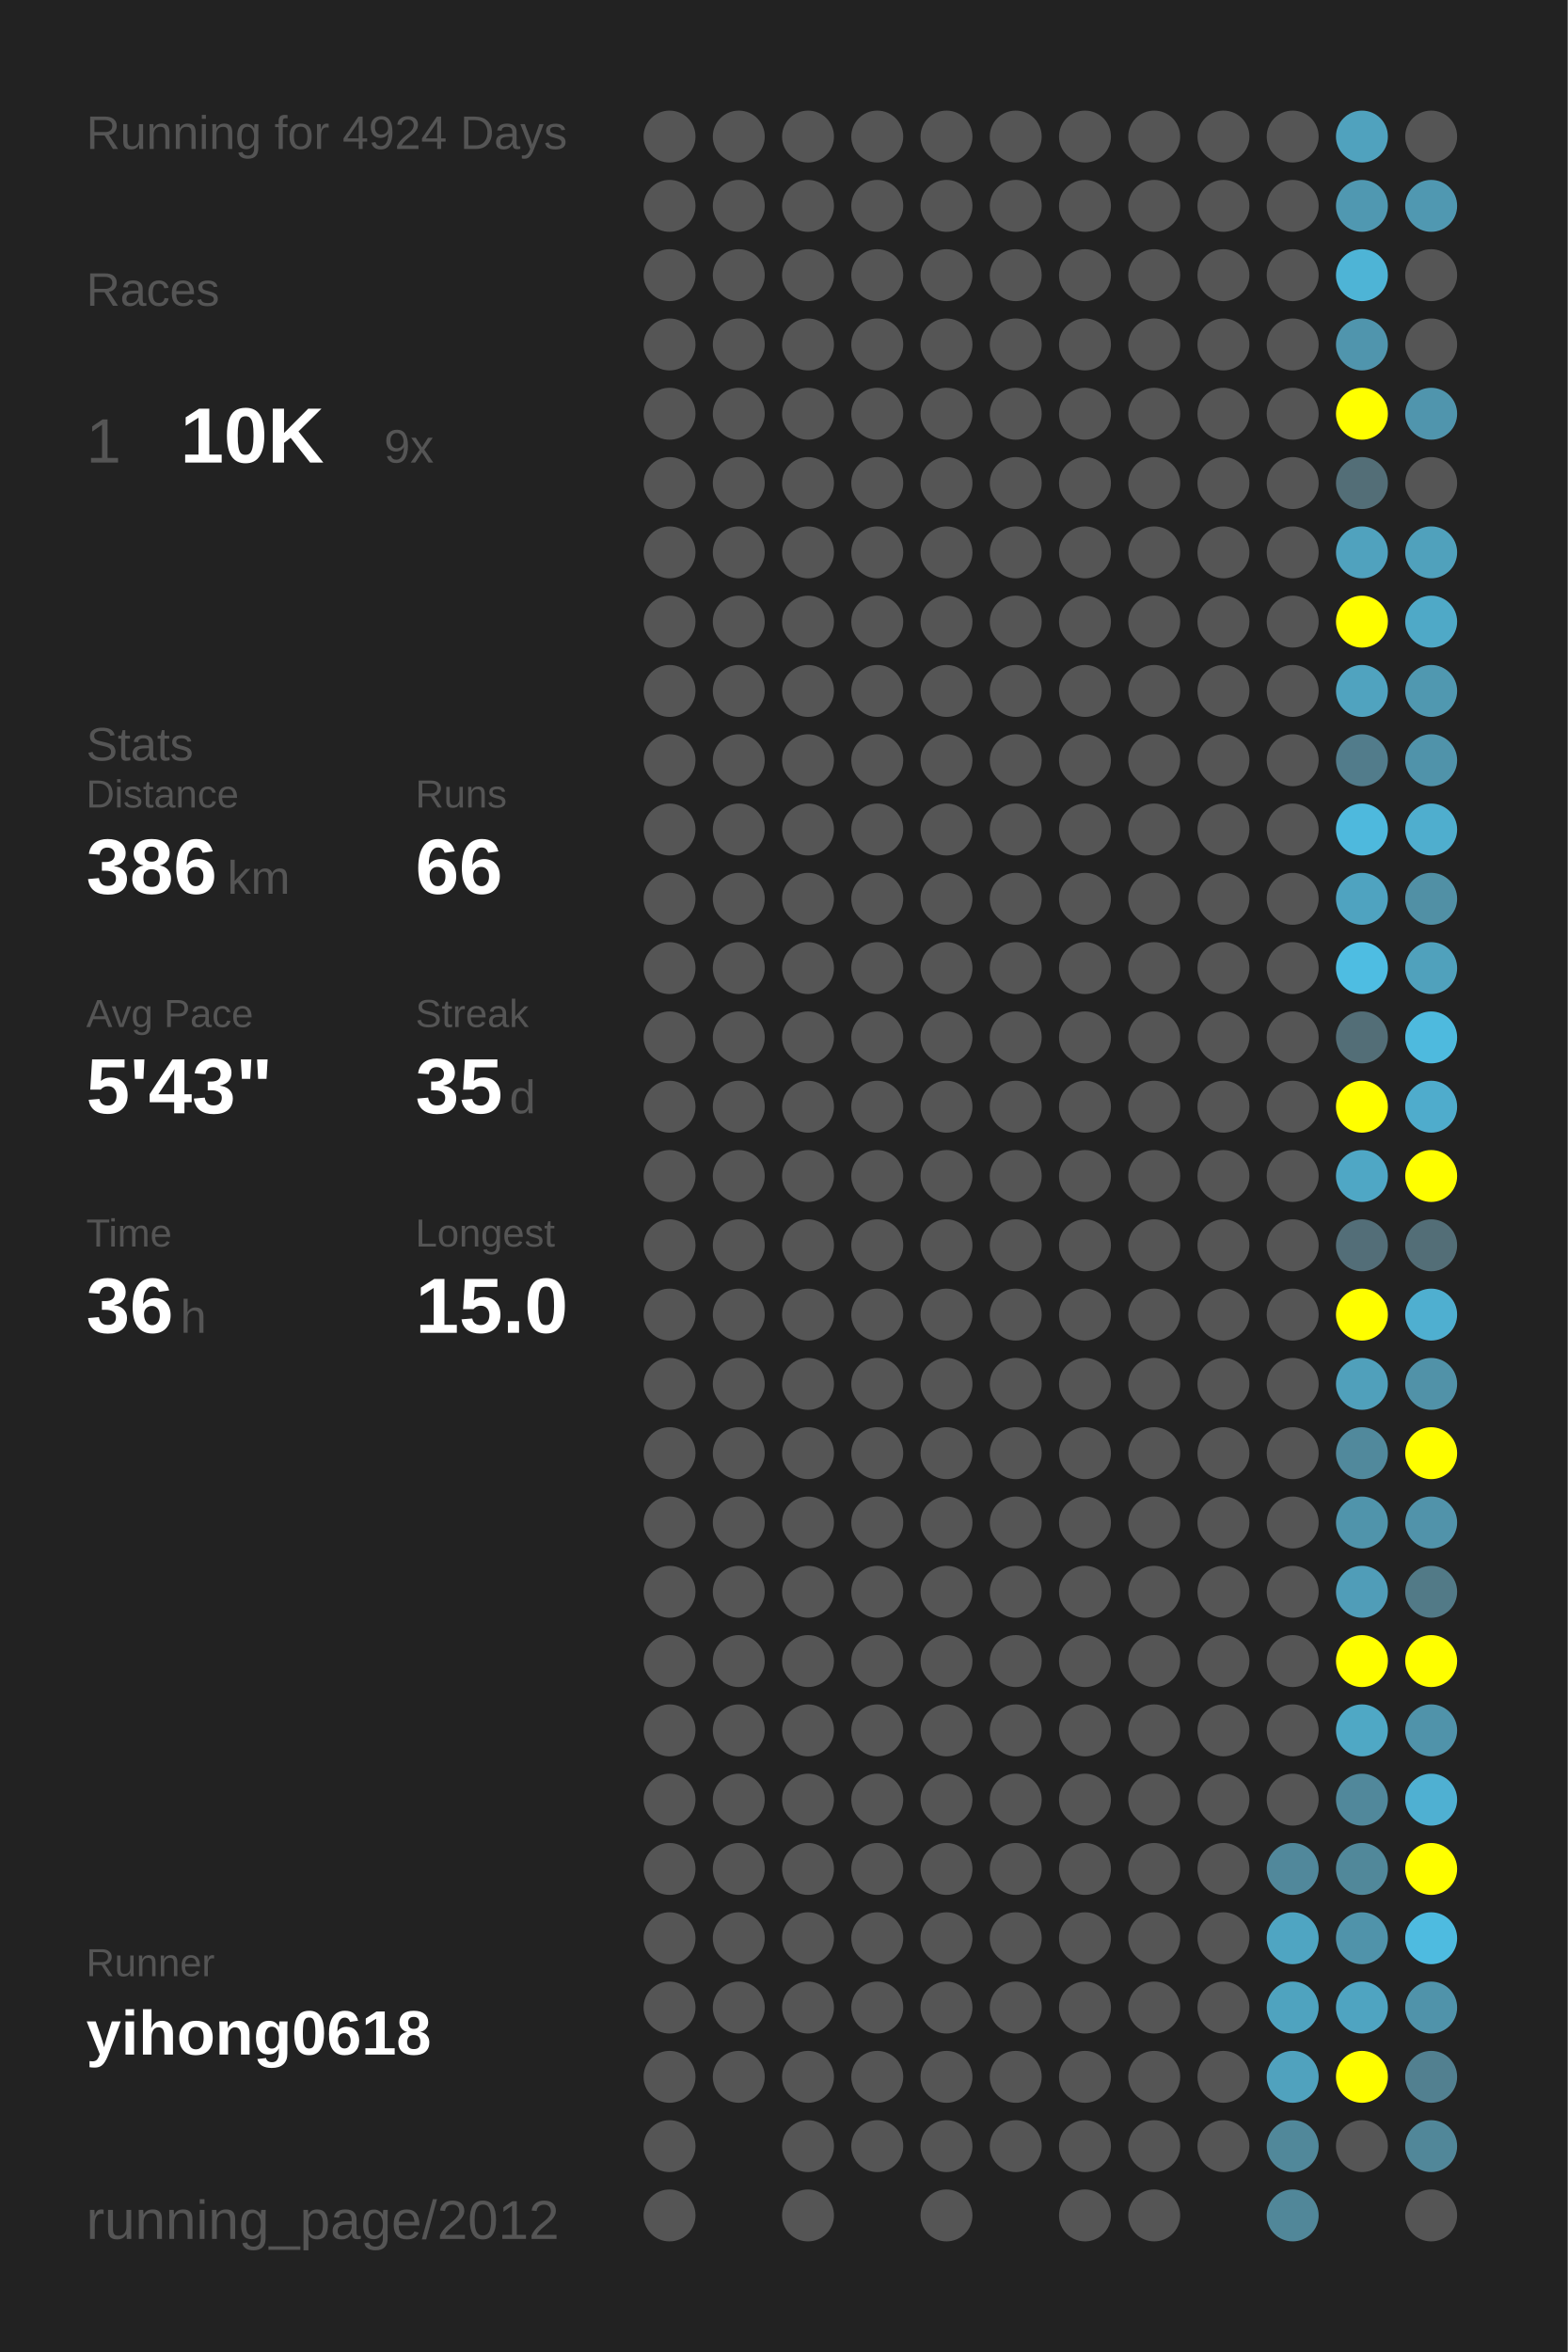
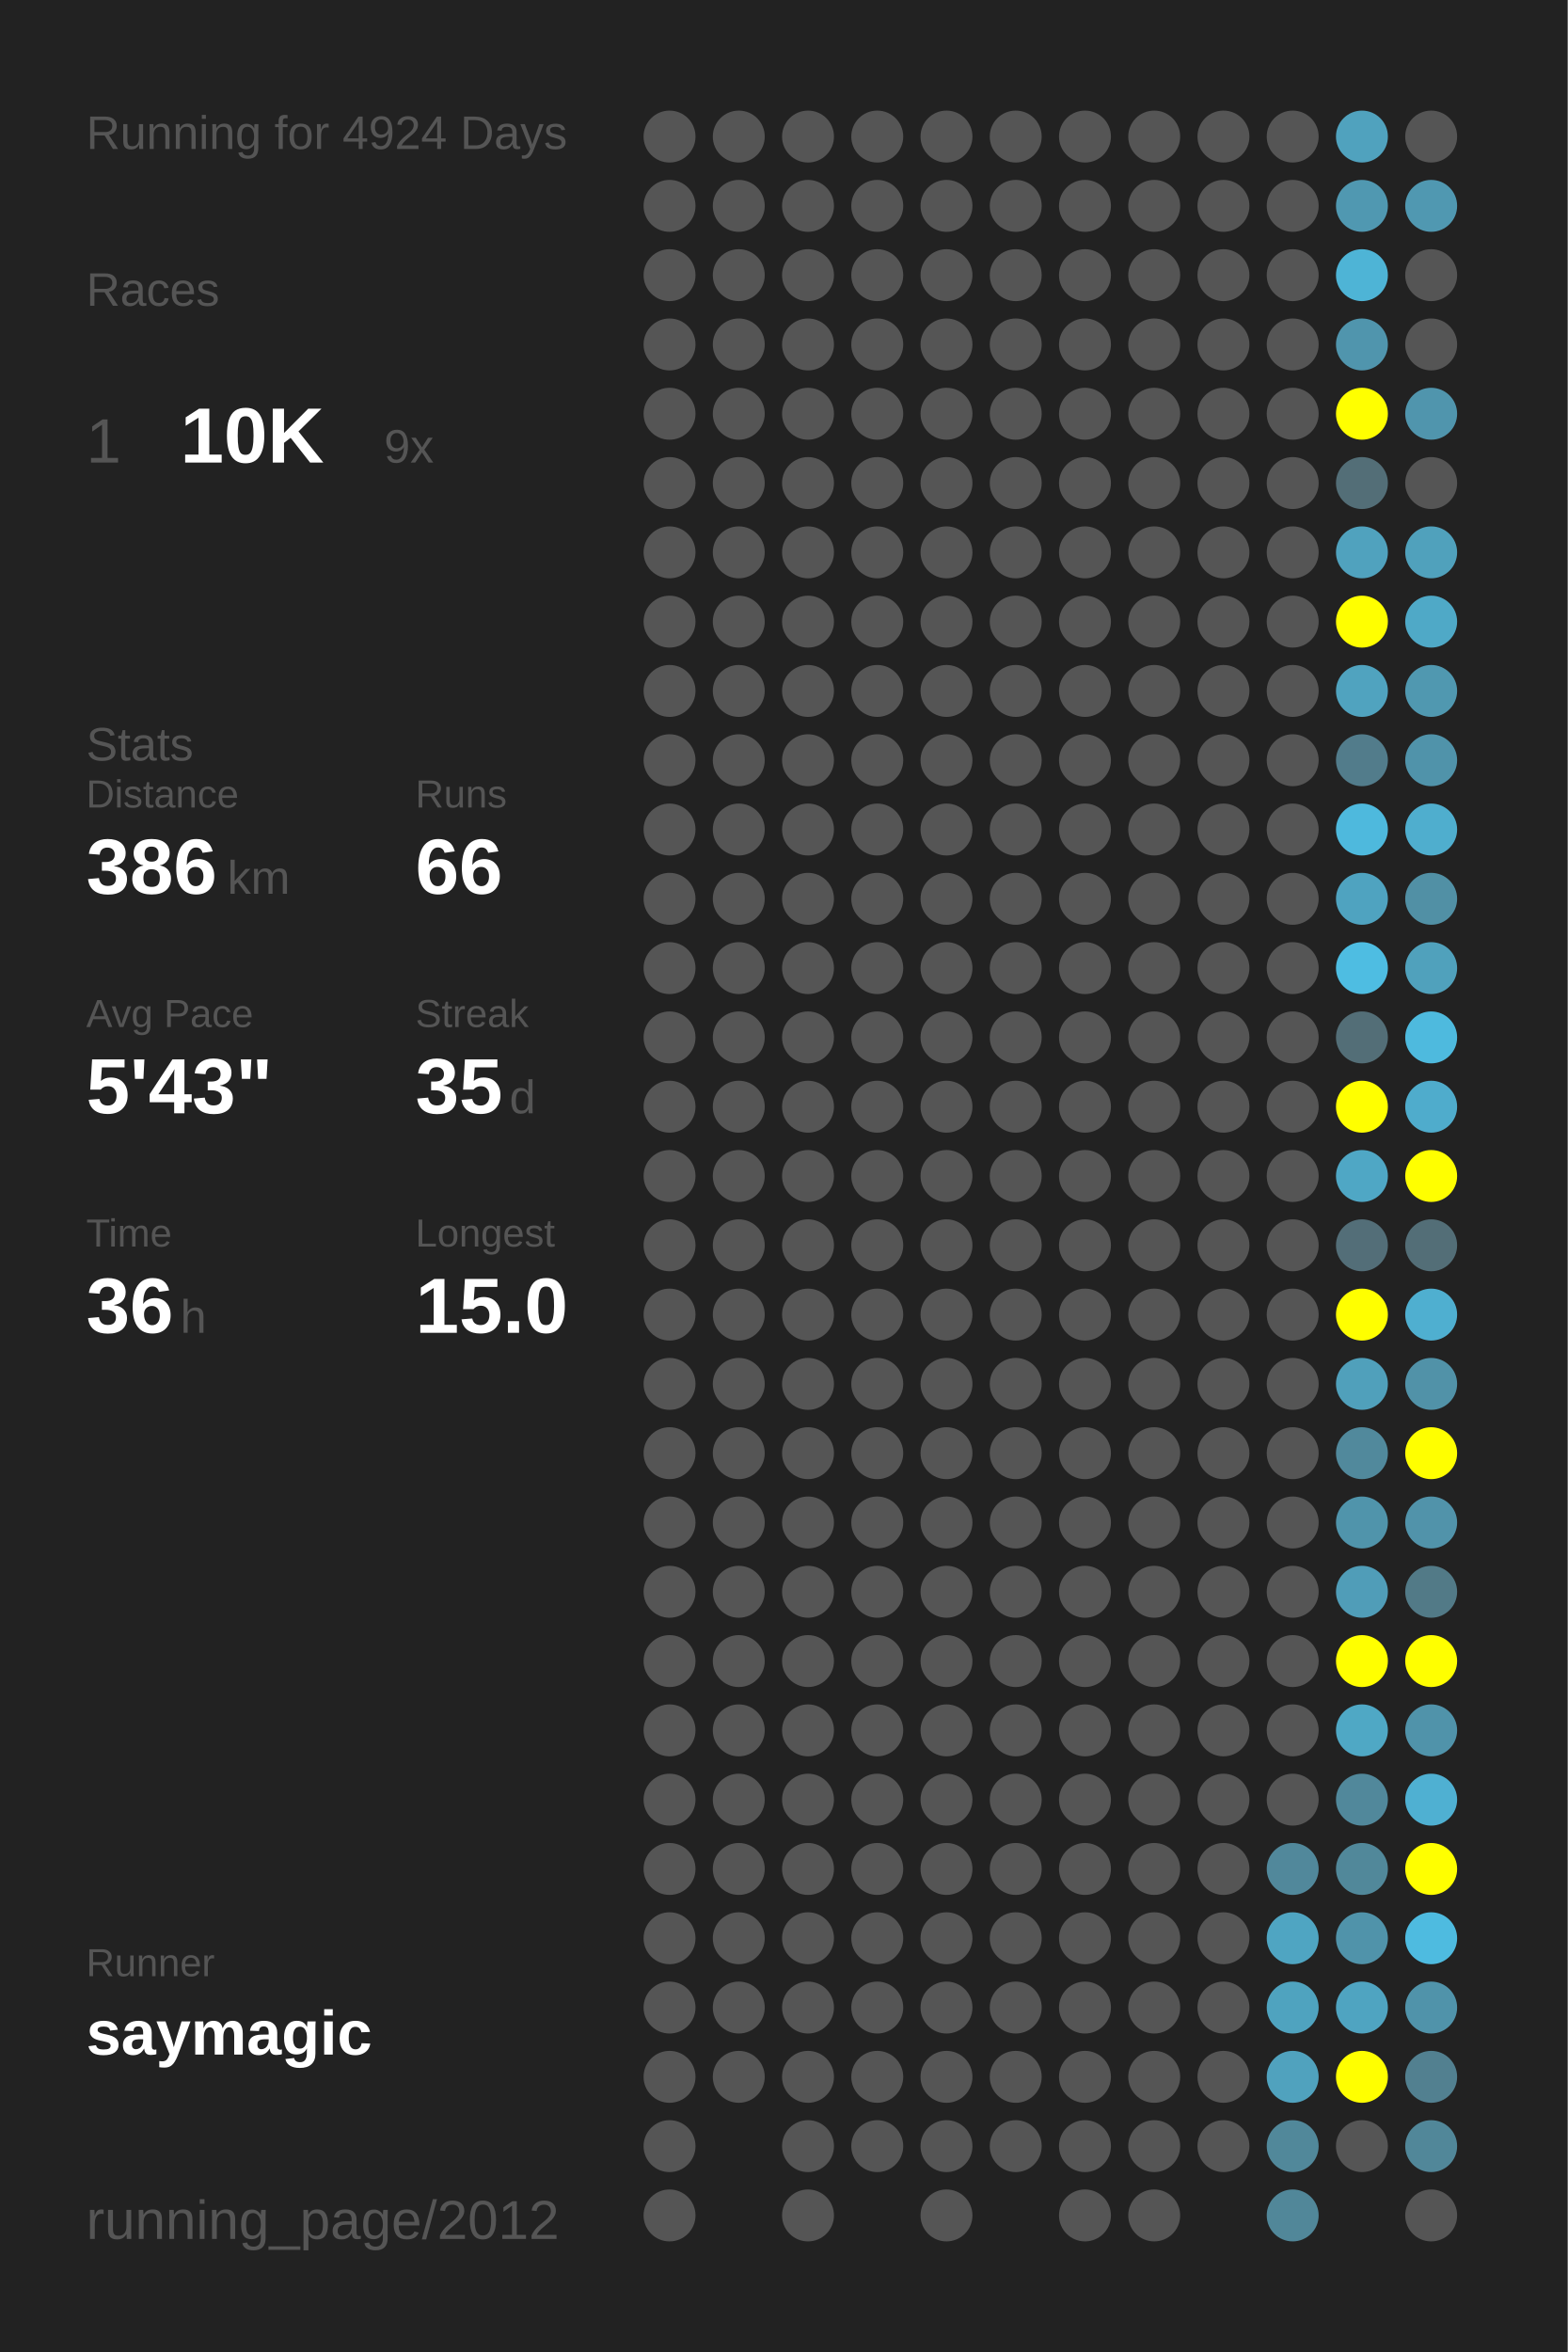
<svg xmlns="http://www.w3.org/2000/svg" baseProfile="full" height="300mm" version="1.1" viewBox="0,0,200,300" width="200mm">
  <defs />
  <rect fill="#222222" height="300" width="200" x="0" y="0" />
  <text fill="#555555" style="font-size:6px; font-family:Arial;" x="11" y="19">Running for 4924 Days</text>
  <text fill="#555555" style="font-size:6px; font-family:Arial;" x="11" y="39">Races</text>
  <text fill="#555555" style="font-size:8px; font-family:Arial;" x="11" y="59">1</text>
  <text fill="#FFFFFF" style="font-size:10px; font-family:Arial; font-weight:bold;" x="23" y="59">10K</text>
  <text fill="#555555" style="font-size:6px; font-family:Arial;" x="49" y="59">9x</text>
  <text fill="#555555" style="font-size:6px; font-family:Arial;" x="11" y="97">Stats</text>
  <text fill="#555555" style="font-size:5px; font-family:Arial;" x="11" y="103">Distance</text>
  <text fill="#FFFFFF" style="font-size:10px; font-family:Arial; font-weight:bold;" x="11" y="114">386</text>
  <text fill="#555555" style="font-size:6px; font-family:Arial;" x="29" y="114">km</text>
  <text fill="#555555" style="font-size:5px; font-family:Arial;" x="53" y="103">Runs</text>
  <text fill="#FFFFFF" style="font-size:10px; font-family:Arial; font-weight:bold;" x="53" y="114">66</text>
  <text fill="#555555" style="font-size:5px; font-family:Arial;" x="11" y="131">Avg Pace</text>
  <text fill="#FFFFFF" style="font-size:10px; font-family:Arial; font-weight:bold;" x="11" y="142">5'43"</text>
  <text fill="#555555" style="font-size:5px; font-family:Arial;" x="53" y="131">Streak</text>
  <text fill="#FFFFFF" style="font-size:10px; font-family:Arial; font-weight:bold;" x="53" y="142">35</text>
  <text fill="#555555" style="font-size:6px; font-family:Arial;" x="65" y="142">d</text>
  <text fill="#555555" style="font-size:5px; font-family:Arial;" x="11" y="159">Time</text>
  <text fill="#FFFFFF" style="font-size:10px; font-family:Arial; font-weight:bold;" x="11" y="170">36</text>
  <text fill="#555555" style="font-size:6px; font-family:Arial;" x="23" y="170">h</text>
  <text fill="#555555" style="font-size:5px; font-family:Arial;" x="53" y="159">Longest</text>
  <text fill="#FFFFFF" style="font-size:10px; font-family:Arial; font-weight:bold;" x="53" y="170">15.0</text>
  <text fill="#555555" style="font-size:5px; font-family:Arial;" x="11" y="252.065">Runner</text>
-   <text fill="#FFFFFF" style="font-size:8px; font-family:Arial; font-weight:bold;" x="11" y="262.065">yihong0618</text>
+   <text fill="#FFFFFF" style="font-size:8px; font-family:Arial; font-weight:bold;" x="11" y="262.065">saymagic</text>
  <text fill="#555555" style="font-size:7px; font-family:Arial;" x="11" y="285.581">running_page/2012</text>
  <circle cx="85.417" cy="17.419" fill="#555555" r="3.312" />
  <circle cx="85.417" cy="26.258" fill="#555555" r="3.312" />
  <circle cx="85.417" cy="35.097" fill="#555555" r="3.312" />
  <circle cx="85.417" cy="43.935" fill="#555555" r="3.312" />
  <circle cx="85.417" cy="52.774" fill="#555555" r="3.312" />
  <circle cx="85.417" cy="61.613" fill="#555555" r="3.312" />
  <circle cx="85.417" cy="70.452" fill="#555555" r="3.312" />
  <circle cx="85.417" cy="79.29" fill="#555555" r="3.312" />
  <circle cx="85.417" cy="88.129" fill="#555555" r="3.312" />
  <circle cx="85.417" cy="96.968" fill="#555555" r="3.312" />
  <circle cx="85.417" cy="105.806" fill="#555555" r="3.312" />
  <circle cx="85.417" cy="114.645" fill="#555555" r="3.312" />
  <circle cx="85.417" cy="123.484" fill="#555555" r="3.312" />
  <circle cx="85.417" cy="132.323" fill="#555555" r="3.312" />
  <circle cx="85.417" cy="141.161" fill="#555555" r="3.312" />
  <circle cx="85.417" cy="150" fill="#555555" r="3.312" />
  <circle cx="85.417" cy="158.839" fill="#555555" r="3.312" />
  <circle cx="85.417" cy="167.677" fill="#555555" r="3.312" />
  <circle cx="85.417" cy="176.516" fill="#555555" r="3.312" />
  <circle cx="85.417" cy="185.355" fill="#555555" r="3.312" />
  <circle cx="85.417" cy="194.194" fill="#555555" r="3.312" />
  <circle cx="85.417" cy="203.032" fill="#555555" r="3.312" />
  <circle cx="85.417" cy="211.871" fill="#555555" r="3.312" />
  <circle cx="85.417" cy="220.71" fill="#555555" r="3.312" />
  <circle cx="85.417" cy="229.548" fill="#555555" r="3.312" />
  <circle cx="85.417" cy="238.387" fill="#555555" r="3.312" />
  <circle cx="85.417" cy="247.226" fill="#555555" r="3.312" />
  <circle cx="85.417" cy="256.065" fill="#555555" r="3.312" />
  <circle cx="85.417" cy="264.903" fill="#555555" r="3.312" />
  <circle cx="85.417" cy="273.742" fill="#555555" r="3.312" />
  <circle cx="85.417" cy="282.581" fill="#555555" r="3.312" />
  <circle cx="94.25" cy="17.419" fill="#555555" r="3.312" />
  <circle cx="94.25" cy="26.258" fill="#555555" r="3.312" />
  <circle cx="94.25" cy="35.097" fill="#555555" r="3.312" />
  <circle cx="94.25" cy="43.935" fill="#555555" r="3.312" />
  <circle cx="94.25" cy="52.774" fill="#555555" r="3.312" />
  <circle cx="94.25" cy="61.613" fill="#555555" r="3.312" />
  <circle cx="94.25" cy="70.452" fill="#555555" r="3.312" />
  <circle cx="94.25" cy="79.29" fill="#555555" r="3.312" />
  <circle cx="94.25" cy="88.129" fill="#555555" r="3.312" />
  <circle cx="94.25" cy="96.968" fill="#555555" r="3.312" />
  <circle cx="94.25" cy="105.806" fill="#555555" r="3.312" />
  <circle cx="94.25" cy="114.645" fill="#555555" r="3.312" />
  <circle cx="94.25" cy="123.484" fill="#555555" r="3.312" />
  <circle cx="94.25" cy="132.323" fill="#555555" r="3.312" />
  <circle cx="94.25" cy="141.161" fill="#555555" r="3.312" />
  <circle cx="94.25" cy="150" fill="#555555" r="3.312" />
  <circle cx="94.25" cy="158.839" fill="#555555" r="3.312" />
  <circle cx="94.25" cy="167.677" fill="#555555" r="3.312" />
  <circle cx="94.25" cy="176.516" fill="#555555" r="3.312" />
  <circle cx="94.25" cy="185.355" fill="#555555" r="3.312" />
  <circle cx="94.25" cy="194.194" fill="#555555" r="3.312" />
  <circle cx="94.25" cy="203.032" fill="#555555" r="3.312" />
  <circle cx="94.25" cy="211.871" fill="#555555" r="3.312" />
  <circle cx="94.25" cy="220.71" fill="#555555" r="3.312" />
  <circle cx="94.25" cy="229.548" fill="#555555" r="3.312" />
  <circle cx="94.25" cy="238.387" fill="#555555" r="3.312" />
  <circle cx="94.25" cy="247.226" fill="#555555" r="3.312" />
  <circle cx="94.25" cy="256.065" fill="#555555" r="3.312" />
  <circle cx="94.25" cy="264.903" fill="#555555" r="3.312" />
  <circle cx="103.083" cy="17.419" fill="#555555" r="3.312" />
  <circle cx="103.083" cy="26.258" fill="#555555" r="3.312" />
  <circle cx="103.083" cy="35.097" fill="#555555" r="3.312" />
  <circle cx="103.083" cy="43.935" fill="#555555" r="3.312" />
  <circle cx="103.083" cy="52.774" fill="#555555" r="3.312" />
  <circle cx="103.083" cy="61.613" fill="#555555" r="3.312" />
  <circle cx="103.083" cy="70.452" fill="#555555" r="3.312" />
  <circle cx="103.083" cy="79.29" fill="#555555" r="3.312" />
  <circle cx="103.083" cy="88.129" fill="#555555" r="3.312" />
  <circle cx="103.083" cy="96.968" fill="#555555" r="3.312" />
  <circle cx="103.083" cy="105.806" fill="#555555" r="3.312" />
  <circle cx="103.083" cy="114.645" fill="#555555" r="3.312" />
  <circle cx="103.083" cy="123.484" fill="#555555" r="3.312" />
  <circle cx="103.083" cy="132.323" fill="#555555" r="3.312" />
  <circle cx="103.083" cy="141.161" fill="#555555" r="3.312" />
  <circle cx="103.083" cy="150" fill="#555555" r="3.312" />
  <circle cx="103.083" cy="158.839" fill="#555555" r="3.312" />
  <circle cx="103.083" cy="167.677" fill="#555555" r="3.312" />
  <circle cx="103.083" cy="176.516" fill="#555555" r="3.312" />
  <circle cx="103.083" cy="185.355" fill="#555555" r="3.312" />
  <circle cx="103.083" cy="194.194" fill="#555555" r="3.312" />
  <circle cx="103.083" cy="203.032" fill="#555555" r="3.312" />
  <circle cx="103.083" cy="211.871" fill="#555555" r="3.312" />
  <circle cx="103.083" cy="220.71" fill="#555555" r="3.312" />
  <circle cx="103.083" cy="229.548" fill="#555555" r="3.312" />
  <circle cx="103.083" cy="238.387" fill="#555555" r="3.312" />
  <circle cx="103.083" cy="247.226" fill="#555555" r="3.312" />
  <circle cx="103.083" cy="256.065" fill="#555555" r="3.312" />
  <circle cx="103.083" cy="264.903" fill="#555555" r="3.312" />
  <circle cx="103.083" cy="273.742" fill="#555555" r="3.312" />
  <circle cx="103.083" cy="282.581" fill="#555555" r="3.312" />
  <circle cx="111.917" cy="17.419" fill="#555555" r="3.312" />
  <circle cx="111.917" cy="26.258" fill="#555555" r="3.312" />
  <circle cx="111.917" cy="35.097" fill="#555555" r="3.312" />
  <circle cx="111.917" cy="43.935" fill="#555555" r="3.312" />
  <circle cx="111.917" cy="52.774" fill="#555555" r="3.312" />
  <circle cx="111.917" cy="61.613" fill="#555555" r="3.312" />
  <circle cx="111.917" cy="70.452" fill="#555555" r="3.312" />
  <circle cx="111.917" cy="79.29" fill="#555555" r="3.312" />
  <circle cx="111.917" cy="88.129" fill="#555555" r="3.312" />
  <circle cx="111.917" cy="96.968" fill="#555555" r="3.312" />
  <circle cx="111.917" cy="105.806" fill="#555555" r="3.312" />
  <circle cx="111.917" cy="114.645" fill="#555555" r="3.312" />
  <circle cx="111.917" cy="123.484" fill="#555555" r="3.312" />
  <circle cx="111.917" cy="132.323" fill="#555555" r="3.312" />
  <circle cx="111.917" cy="141.161" fill="#555555" r="3.312" />
  <circle cx="111.917" cy="150" fill="#555555" r="3.312" />
  <circle cx="111.917" cy="158.839" fill="#555555" r="3.312" />
  <circle cx="111.917" cy="167.677" fill="#555555" r="3.312" />
  <circle cx="111.917" cy="176.516" fill="#555555" r="3.312" />
  <circle cx="111.917" cy="185.355" fill="#555555" r="3.312" />
  <circle cx="111.917" cy="194.194" fill="#555555" r="3.312" />
  <circle cx="111.917" cy="203.032" fill="#555555" r="3.312" />
  <circle cx="111.917" cy="211.871" fill="#555555" r="3.312" />
  <circle cx="111.917" cy="220.71" fill="#555555" r="3.312" />
  <circle cx="111.917" cy="229.548" fill="#555555" r="3.312" />
  <circle cx="111.917" cy="238.387" fill="#555555" r="3.312" />
  <circle cx="111.917" cy="247.226" fill="#555555" r="3.312" />
  <circle cx="111.917" cy="256.065" fill="#555555" r="3.312" />
  <circle cx="111.917" cy="264.903" fill="#555555" r="3.312" />
  <circle cx="111.917" cy="273.742" fill="#555555" r="3.312" />
  <circle cx="120.75" cy="17.419" fill="#555555" r="3.312" />
  <circle cx="120.75" cy="26.258" fill="#555555" r="3.312" />
  <circle cx="120.75" cy="35.097" fill="#555555" r="3.312" />
  <circle cx="120.75" cy="43.935" fill="#555555" r="3.312" />
  <circle cx="120.75" cy="52.774" fill="#555555" r="3.312" />
  <circle cx="120.75" cy="61.613" fill="#555555" r="3.312" />
  <circle cx="120.75" cy="70.452" fill="#555555" r="3.312" />
  <circle cx="120.75" cy="79.29" fill="#555555" r="3.312" />
  <circle cx="120.75" cy="88.129" fill="#555555" r="3.312" />
  <circle cx="120.75" cy="96.968" fill="#555555" r="3.312" />
  <circle cx="120.75" cy="105.806" fill="#555555" r="3.312" />
  <circle cx="120.75" cy="114.645" fill="#555555" r="3.312" />
  <circle cx="120.75" cy="123.484" fill="#555555" r="3.312" />
  <circle cx="120.75" cy="132.323" fill="#555555" r="3.312" />
  <circle cx="120.75" cy="141.161" fill="#555555" r="3.312" />
  <circle cx="120.75" cy="150" fill="#555555" r="3.312" />
  <circle cx="120.75" cy="158.839" fill="#555555" r="3.312" />
  <circle cx="120.75" cy="167.677" fill="#555555" r="3.312" />
  <circle cx="120.75" cy="176.516" fill="#555555" r="3.312" />
  <circle cx="120.75" cy="185.355" fill="#555555" r="3.312" />
  <circle cx="120.75" cy="194.194" fill="#555555" r="3.312" />
  <circle cx="120.75" cy="203.032" fill="#555555" r="3.312" />
  <circle cx="120.75" cy="211.871" fill="#555555" r="3.312" />
  <circle cx="120.75" cy="220.71" fill="#555555" r="3.312" />
  <circle cx="120.75" cy="229.548" fill="#555555" r="3.312" />
  <circle cx="120.75" cy="238.387" fill="#555555" r="3.312" />
  <circle cx="120.75" cy="247.226" fill="#555555" r="3.312" />
  <circle cx="120.75" cy="256.065" fill="#555555" r="3.312" />
  <circle cx="120.75" cy="264.903" fill="#555555" r="3.312" />
  <circle cx="120.75" cy="273.742" fill="#555555" r="3.312" />
  <circle cx="120.75" cy="282.581" fill="#555555" r="3.312" />
  <circle cx="129.583" cy="17.419" fill="#555555" r="3.312" />
  <circle cx="129.583" cy="26.258" fill="#555555" r="3.312" />
  <circle cx="129.583" cy="35.097" fill="#555555" r="3.312" />
  <circle cx="129.583" cy="43.935" fill="#555555" r="3.312" />
  <circle cx="129.583" cy="52.774" fill="#555555" r="3.312" />
  <circle cx="129.583" cy="61.613" fill="#555555" r="3.312" />
  <circle cx="129.583" cy="70.452" fill="#555555" r="3.312" />
  <circle cx="129.583" cy="79.29" fill="#555555" r="3.312" />
  <circle cx="129.583" cy="88.129" fill="#555555" r="3.312" />
  <circle cx="129.583" cy="96.968" fill="#555555" r="3.312" />
  <circle cx="129.583" cy="105.806" fill="#555555" r="3.312" />
  <circle cx="129.583" cy="114.645" fill="#555555" r="3.312" />
  <circle cx="129.583" cy="123.484" fill="#555555" r="3.312" />
  <circle cx="129.583" cy="132.323" fill="#555555" r="3.312" />
  <circle cx="129.583" cy="141.161" fill="#555555" r="3.312" />
  <circle cx="129.583" cy="150" fill="#555555" r="3.312" />
  <circle cx="129.583" cy="158.839" fill="#555555" r="3.312" />
  <circle cx="129.583" cy="167.677" fill="#555555" r="3.312" />
  <circle cx="129.583" cy="176.516" fill="#555555" r="3.312" />
  <circle cx="129.583" cy="185.355" fill="#555555" r="3.312" />
  <circle cx="129.583" cy="194.194" fill="#555555" r="3.312" />
  <circle cx="129.583" cy="203.032" fill="#555555" r="3.312" />
  <circle cx="129.583" cy="211.871" fill="#555555" r="3.312" />
  <circle cx="129.583" cy="220.71" fill="#555555" r="3.312" />
  <circle cx="129.583" cy="229.548" fill="#555555" r="3.312" />
  <circle cx="129.583" cy="238.387" fill="#555555" r="3.312" />
  <circle cx="129.583" cy="247.226" fill="#555555" r="3.312" />
  <circle cx="129.583" cy="256.065" fill="#555555" r="3.312" />
  <circle cx="129.583" cy="264.903" fill="#555555" r="3.312" />
  <circle cx="129.583" cy="273.742" fill="#555555" r="3.312" />
  <circle cx="138.417" cy="17.419" fill="#555555" r="3.312" />
  <circle cx="138.417" cy="26.258" fill="#555555" r="3.312" />
  <circle cx="138.417" cy="35.097" fill="#555555" r="3.312" />
  <circle cx="138.417" cy="43.935" fill="#555555" r="3.312" />
  <circle cx="138.417" cy="52.774" fill="#555555" r="3.312" />
  <circle cx="138.417" cy="61.613" fill="#555555" r="3.312" />
  <circle cx="138.417" cy="70.452" fill="#555555" r="3.312" />
  <circle cx="138.417" cy="79.29" fill="#555555" r="3.312" />
  <circle cx="138.417" cy="88.129" fill="#555555" r="3.312" />
  <circle cx="138.417" cy="96.968" fill="#555555" r="3.312" />
  <circle cx="138.417" cy="105.806" fill="#555555" r="3.312" />
  <circle cx="138.417" cy="114.645" fill="#555555" r="3.312" />
  <circle cx="138.417" cy="123.484" fill="#555555" r="3.312" />
  <circle cx="138.417" cy="132.323" fill="#555555" r="3.312" />
  <circle cx="138.417" cy="141.161" fill="#555555" r="3.312" />
  <circle cx="138.417" cy="150" fill="#555555" r="3.312" />
  <circle cx="138.417" cy="158.839" fill="#555555" r="3.312" />
  <circle cx="138.417" cy="167.677" fill="#555555" r="3.312" />
  <circle cx="138.417" cy="176.516" fill="#555555" r="3.312" />
  <circle cx="138.417" cy="185.355" fill="#555555" r="3.312" />
  <circle cx="138.417" cy="194.194" fill="#555555" r="3.312" />
  <circle cx="138.417" cy="203.032" fill="#555555" r="3.312" />
  <circle cx="138.417" cy="211.871" fill="#555555" r="3.312" />
  <circle cx="138.417" cy="220.71" fill="#555555" r="3.312" />
  <circle cx="138.417" cy="229.548" fill="#555555" r="3.312" />
  <circle cx="138.417" cy="238.387" fill="#555555" r="3.312" />
  <circle cx="138.417" cy="247.226" fill="#555555" r="3.312" />
  <circle cx="138.417" cy="256.065" fill="#555555" r="3.312" />
  <circle cx="138.417" cy="264.903" fill="#555555" r="3.312" />
  <circle cx="138.417" cy="273.742" fill="#555555" r="3.312" />
  <circle cx="138.417" cy="282.581" fill="#555555" r="3.312" />
  <circle cx="147.25" cy="17.419" fill="#555555" r="3.312" />
  <circle cx="147.25" cy="26.258" fill="#555555" r="3.312" />
  <circle cx="147.25" cy="35.097" fill="#555555" r="3.312" />
  <circle cx="147.25" cy="43.935" fill="#555555" r="3.312" />
  <circle cx="147.25" cy="52.774" fill="#555555" r="3.312" />
  <circle cx="147.25" cy="61.613" fill="#555555" r="3.312" />
  <circle cx="147.25" cy="70.452" fill="#555555" r="3.312" />
  <circle cx="147.25" cy="79.29" fill="#555555" r="3.312" />
  <circle cx="147.25" cy="88.129" fill="#555555" r="3.312" />
  <circle cx="147.25" cy="96.968" fill="#555555" r="3.312" />
  <circle cx="147.25" cy="105.806" fill="#555555" r="3.312" />
  <circle cx="147.25" cy="114.645" fill="#555555" r="3.312" />
  <circle cx="147.25" cy="123.484" fill="#555555" r="3.312" />
  <circle cx="147.25" cy="132.323" fill="#555555" r="3.312" />
  <circle cx="147.25" cy="141.161" fill="#555555" r="3.312" />
  <circle cx="147.25" cy="150" fill="#555555" r="3.312" />
  <circle cx="147.25" cy="158.839" fill="#555555" r="3.312" />
  <circle cx="147.25" cy="167.677" fill="#555555" r="3.312" />
  <circle cx="147.25" cy="176.516" fill="#555555" r="3.312" />
  <circle cx="147.25" cy="185.355" fill="#555555" r="3.312" />
  <circle cx="147.25" cy="194.194" fill="#555555" r="3.312" />
  <circle cx="147.25" cy="203.032" fill="#555555" r="3.312" />
  <circle cx="147.25" cy="211.871" fill="#555555" r="3.312" />
  <circle cx="147.25" cy="220.71" fill="#555555" r="3.312" />
  <circle cx="147.25" cy="229.548" fill="#555555" r="3.312" />
  <circle cx="147.25" cy="238.387" fill="#555555" r="3.312" />
  <circle cx="147.25" cy="247.226" fill="#555555" r="3.312" />
  <circle cx="147.25" cy="256.065" fill="#555555" r="3.312" />
  <circle cx="147.25" cy="264.903" fill="#555555" r="3.312" />
  <circle cx="147.25" cy="273.742" fill="#555555" r="3.312" />
  <circle cx="147.25" cy="282.581" fill="#555555" r="3.312" />
  <circle cx="156.083" cy="17.419" fill="#555555" r="3.312" />
  <circle cx="156.083" cy="26.258" fill="#555555" r="3.312" />
  <circle cx="156.083" cy="35.097" fill="#555555" r="3.312" />
  <circle cx="156.083" cy="43.935" fill="#555555" r="3.312" />
  <circle cx="156.083" cy="52.774" fill="#555555" r="3.312" />
  <circle cx="156.083" cy="61.613" fill="#555555" r="3.312" />
  <circle cx="156.083" cy="70.452" fill="#555555" r="3.312" />
  <circle cx="156.083" cy="79.29" fill="#555555" r="3.312" />
  <circle cx="156.083" cy="88.129" fill="#555555" r="3.312" />
  <circle cx="156.083" cy="96.968" fill="#555555" r="3.312" />
  <circle cx="156.083" cy="105.806" fill="#555555" r="3.312" />
  <circle cx="156.083" cy="114.645" fill="#555555" r="3.312" />
  <circle cx="156.083" cy="123.484" fill="#555555" r="3.312" />
  <circle cx="156.083" cy="132.323" fill="#555555" r="3.312" />
  <circle cx="156.083" cy="141.161" fill="#555555" r="3.312" />
  <circle cx="156.083" cy="150" fill="#555555" r="3.312" />
  <circle cx="156.083" cy="158.839" fill="#555555" r="3.312" />
  <circle cx="156.083" cy="167.677" fill="#555555" r="3.312" />
  <circle cx="156.083" cy="176.516" fill="#555555" r="3.312" />
  <circle cx="156.083" cy="185.355" fill="#555555" r="3.312" />
  <circle cx="156.083" cy="194.194" fill="#555555" r="3.312" />
  <circle cx="156.083" cy="203.032" fill="#555555" r="3.312" />
  <circle cx="156.083" cy="211.871" fill="#555555" r="3.312" />
  <circle cx="156.083" cy="220.71" fill="#555555" r="3.312" />
  <circle cx="156.083" cy="229.548" fill="#555555" r="3.312" />
  <circle cx="156.083" cy="238.387" fill="#555555" r="3.312" />
  <circle cx="156.083" cy="247.226" fill="#555555" r="3.312" />
  <circle cx="156.083" cy="256.065" fill="#555555" r="3.312" />
  <circle cx="156.083" cy="264.903" fill="#555555" r="3.312" />
  <circle cx="156.083" cy="273.742" fill="#555555" r="3.312" />
  <circle cx="164.917" cy="17.419" fill="#555555" r="3.312" />
  <circle cx="164.917" cy="26.258" fill="#555555" r="3.312" />
  <circle cx="164.917" cy="35.097" fill="#555555" r="3.312" />
  <circle cx="164.917" cy="43.935" fill="#555555" r="3.312" />
  <circle cx="164.917" cy="52.774" fill="#555555" r="3.312" />
  <circle cx="164.917" cy="61.613" fill="#555555" r="3.312" />
  <circle cx="164.917" cy="70.452" fill="#555555" r="3.312" />
  <circle cx="164.917" cy="79.29" fill="#555555" r="3.312" />
  <circle cx="164.917" cy="88.129" fill="#555555" r="3.312" />
  <circle cx="164.917" cy="96.968" fill="#555555" r="3.312" />
  <circle cx="164.917" cy="105.806" fill="#555555" r="3.312" />
  <circle cx="164.917" cy="114.645" fill="#555555" r="3.312" />
  <circle cx="164.917" cy="123.484" fill="#555555" r="3.312" />
  <circle cx="164.917" cy="132.323" fill="#555555" r="3.312" />
  <circle cx="164.917" cy="141.161" fill="#555555" r="3.312" />
  <circle cx="164.917" cy="150" fill="#555555" r="3.312" />
  <circle cx="164.917" cy="158.839" fill="#555555" r="3.312" />
  <circle cx="164.917" cy="167.677" fill="#555555" r="3.312" />
  <circle cx="164.917" cy="176.516" fill="#555555" r="3.312" />
  <circle cx="164.917" cy="185.355" fill="#555555" r="3.312" />
  <circle cx="164.917" cy="194.194" fill="#555555" r="3.312" />
  <circle cx="164.917" cy="203.032" fill="#555555" r="3.312" />
  <circle cx="164.917" cy="211.871" fill="#555555" r="3.312" />
  <circle cx="164.917" cy="220.71" fill="#555555" r="3.312" />
  <circle cx="164.917" cy="229.548" fill="#555555" r="3.312" />
  <circle cx="164.917" cy="238.387" fill="#51889b" r="3.312" />
  <circle cx="164.917" cy="247.226" fill="#4fa5c2" r="3.312" />
  <circle cx="164.917" cy="256.065" fill="#4fa3bf" r="3.312" />
  <circle cx="164.917" cy="264.903" fill="#50a2be" r="3.312" />
  <circle cx="164.917" cy="273.742" fill="#51889a" r="3.312" />
  <circle cx="164.917" cy="282.581" fill="#518799" r="3.312" />
  <circle cx="173.75" cy="17.419" fill="#50a2be" r="3.312" />
  <circle cx="173.75" cy="26.258" fill="#5098b1" r="3.312" />
  <circle cx="173.75" cy="35.097" fill="#4eb4d6" r="3.312" />
  <circle cx="173.75" cy="43.935" fill="#5095ad" r="3.312" />
  <circle cx="173.75" cy="52.774" fill="#FFFF00" r="3.312" />
  <circle cx="173.75" cy="61.613" fill="#536e77" r="3.312" />
  <circle cx="173.75" cy="70.452" fill="#50a2be" r="3.312" />
  <circle cx="173.75" cy="79.29" fill="#FFFF00" r="3.312" />
  <circle cx="173.75" cy="88.129" fill="#50a3bf" r="3.312" />
  <circle cx="173.75" cy="96.968" fill="#527c8b" r="3.312" />
  <circle cx="173.75" cy="105.806" fill="#4eb9dd" r="3.312" />
  <circle cx="173.75" cy="114.645" fill="#4fa3c0" r="3.312" />
  <circle cx="173.75" cy="123.484" fill="#4ebde2" r="3.312" />
  <circle cx="173.75" cy="132.323" fill="#536e77" r="3.312" />
  <circle cx="173.75" cy="141.161" fill="#FFFF00" r="3.312" />
  <circle cx="173.75" cy="150" fill="#4fa7c5" r="3.312" />
  <circle cx="173.75" cy="158.839" fill="#536e78" r="3.312" />
  <circle cx="173.75" cy="167.677" fill="#FFFF00" r="3.312" />
  <circle cx="173.75" cy="176.516" fill="#50a0bb" r="3.312" />
  <circle cx="173.75" cy="185.355" fill="#51899c" r="3.312" />
  <circle cx="173.75" cy="194.194" fill="#5094ab" r="3.312" />
  <circle cx="173.75" cy="203.032" fill="#509db8" r="3.312" />
  <circle cx="173.75" cy="211.871" fill="#FFFF00" r="3.312" />
  <circle cx="173.75" cy="220.71" fill="#4fa8c5" r="3.312" />
  <circle cx="173.75" cy="229.548" fill="#51889b" r="3.312" />
  <circle cx="173.75" cy="238.387" fill="#51889a" r="3.312" />
  <circle cx="173.75" cy="247.226" fill="#5093aa" r="3.312" />
  <circle cx="173.75" cy="256.065" fill="#4fa4c1" r="3.312" />
  <circle cx="173.75" cy="264.903" fill="#FFFF00" r="3.312" />
  <circle cx="173.75" cy="273.742" fill="#555555" r="3.312" />
  <circle cx="182.583" cy="17.419" fill="#555555" r="3.312" />
  <circle cx="182.583" cy="26.258" fill="#5098b1" r="3.312" />
  <circle cx="182.583" cy="35.097" fill="#555555" r="3.312" />
  <circle cx="182.583" cy="43.935" fill="#555555" r="3.312" />
  <circle cx="182.583" cy="52.774" fill="#5095ad" r="3.312" />
  <circle cx="182.583" cy="61.613" fill="#555555" r="3.312" />
  <circle cx="182.583" cy="70.452" fill="#50a1bc" r="3.312" />
  <circle cx="182.583" cy="79.29" fill="#4fa9c7" r="3.312" />
  <circle cx="182.583" cy="88.129" fill="#5098b0" r="3.312" />
  <circle cx="182.583" cy="96.968" fill="#5093aa" r="3.312" />
  <circle cx="182.583" cy="105.806" fill="#4faece" r="3.312" />
  <circle cx="182.583" cy="114.645" fill="#5190a5" r="3.312" />
  <circle cx="182.583" cy="123.484" fill="#50a1bc" r="3.312" />
  <circle cx="182.583" cy="132.323" fill="#4ebade" r="3.312" />
  <circle cx="182.583" cy="141.161" fill="#4faccc" r="3.312" />
  <circle cx="182.583" cy="150" fill="#FFFF00" r="3.312" />
  <circle cx="182.583" cy="158.839" fill="#536e77" r="3.312" />
  <circle cx="182.583" cy="167.677" fill="#4fafd0" r="3.312" />
  <circle cx="182.583" cy="176.516" fill="#5192a8" r="3.312" />
  <circle cx="182.583" cy="185.355" fill="#FFFF00" r="3.312" />
  <circle cx="182.583" cy="194.194" fill="#5193aa" r="3.312" />
  <circle cx="182.583" cy="203.032" fill="#527a87" r="3.312" />
  <circle cx="182.583" cy="211.871" fill="#FFFF00" r="3.312" />
  <circle cx="182.583" cy="220.71" fill="#5093aa" r="3.312" />
  <circle cx="182.583" cy="229.548" fill="#4fb0d2" r="3.312" />
  <circle cx="182.583" cy="238.387" fill="#FFFF00" r="3.312" />
  <circle cx="182.583" cy="247.226" fill="#4ebbe0" r="3.312" />
  <circle cx="182.583" cy="256.065" fill="#5093aa" r="3.312" />
  <circle cx="182.583" cy="264.903" fill="#528090" r="3.312" />
  <circle cx="182.583" cy="273.742" fill="#518799" r="3.312" />
  <circle cx="182.583" cy="282.581" fill="#555555" r="3.312" />
</svg>
